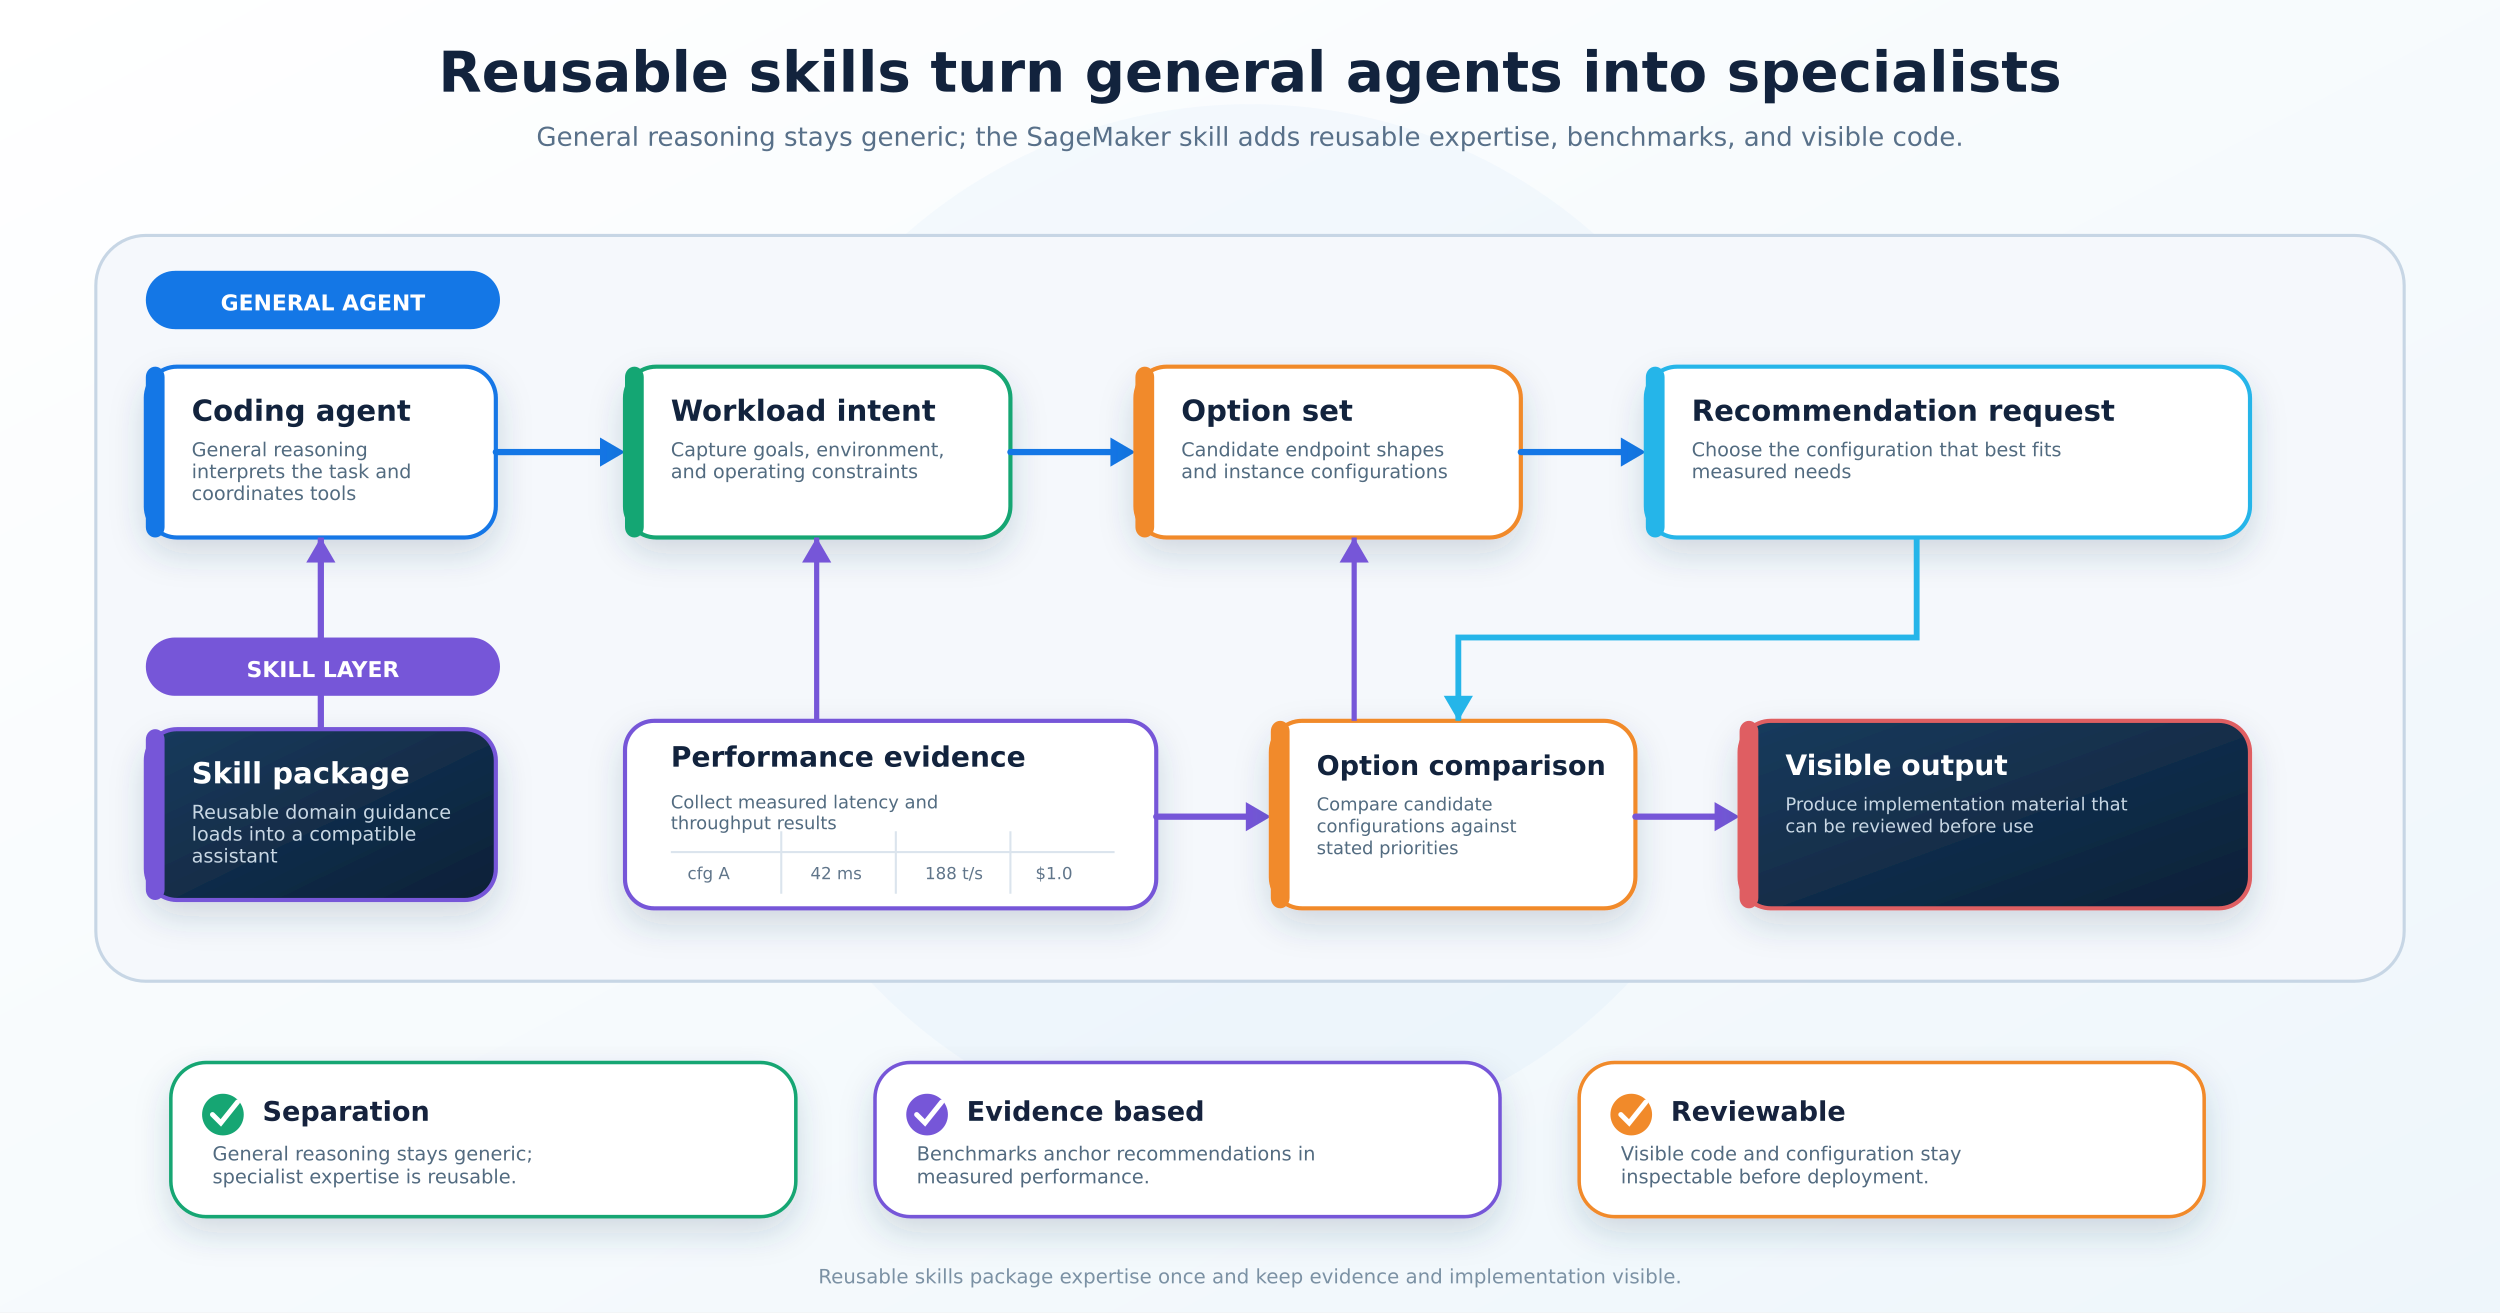
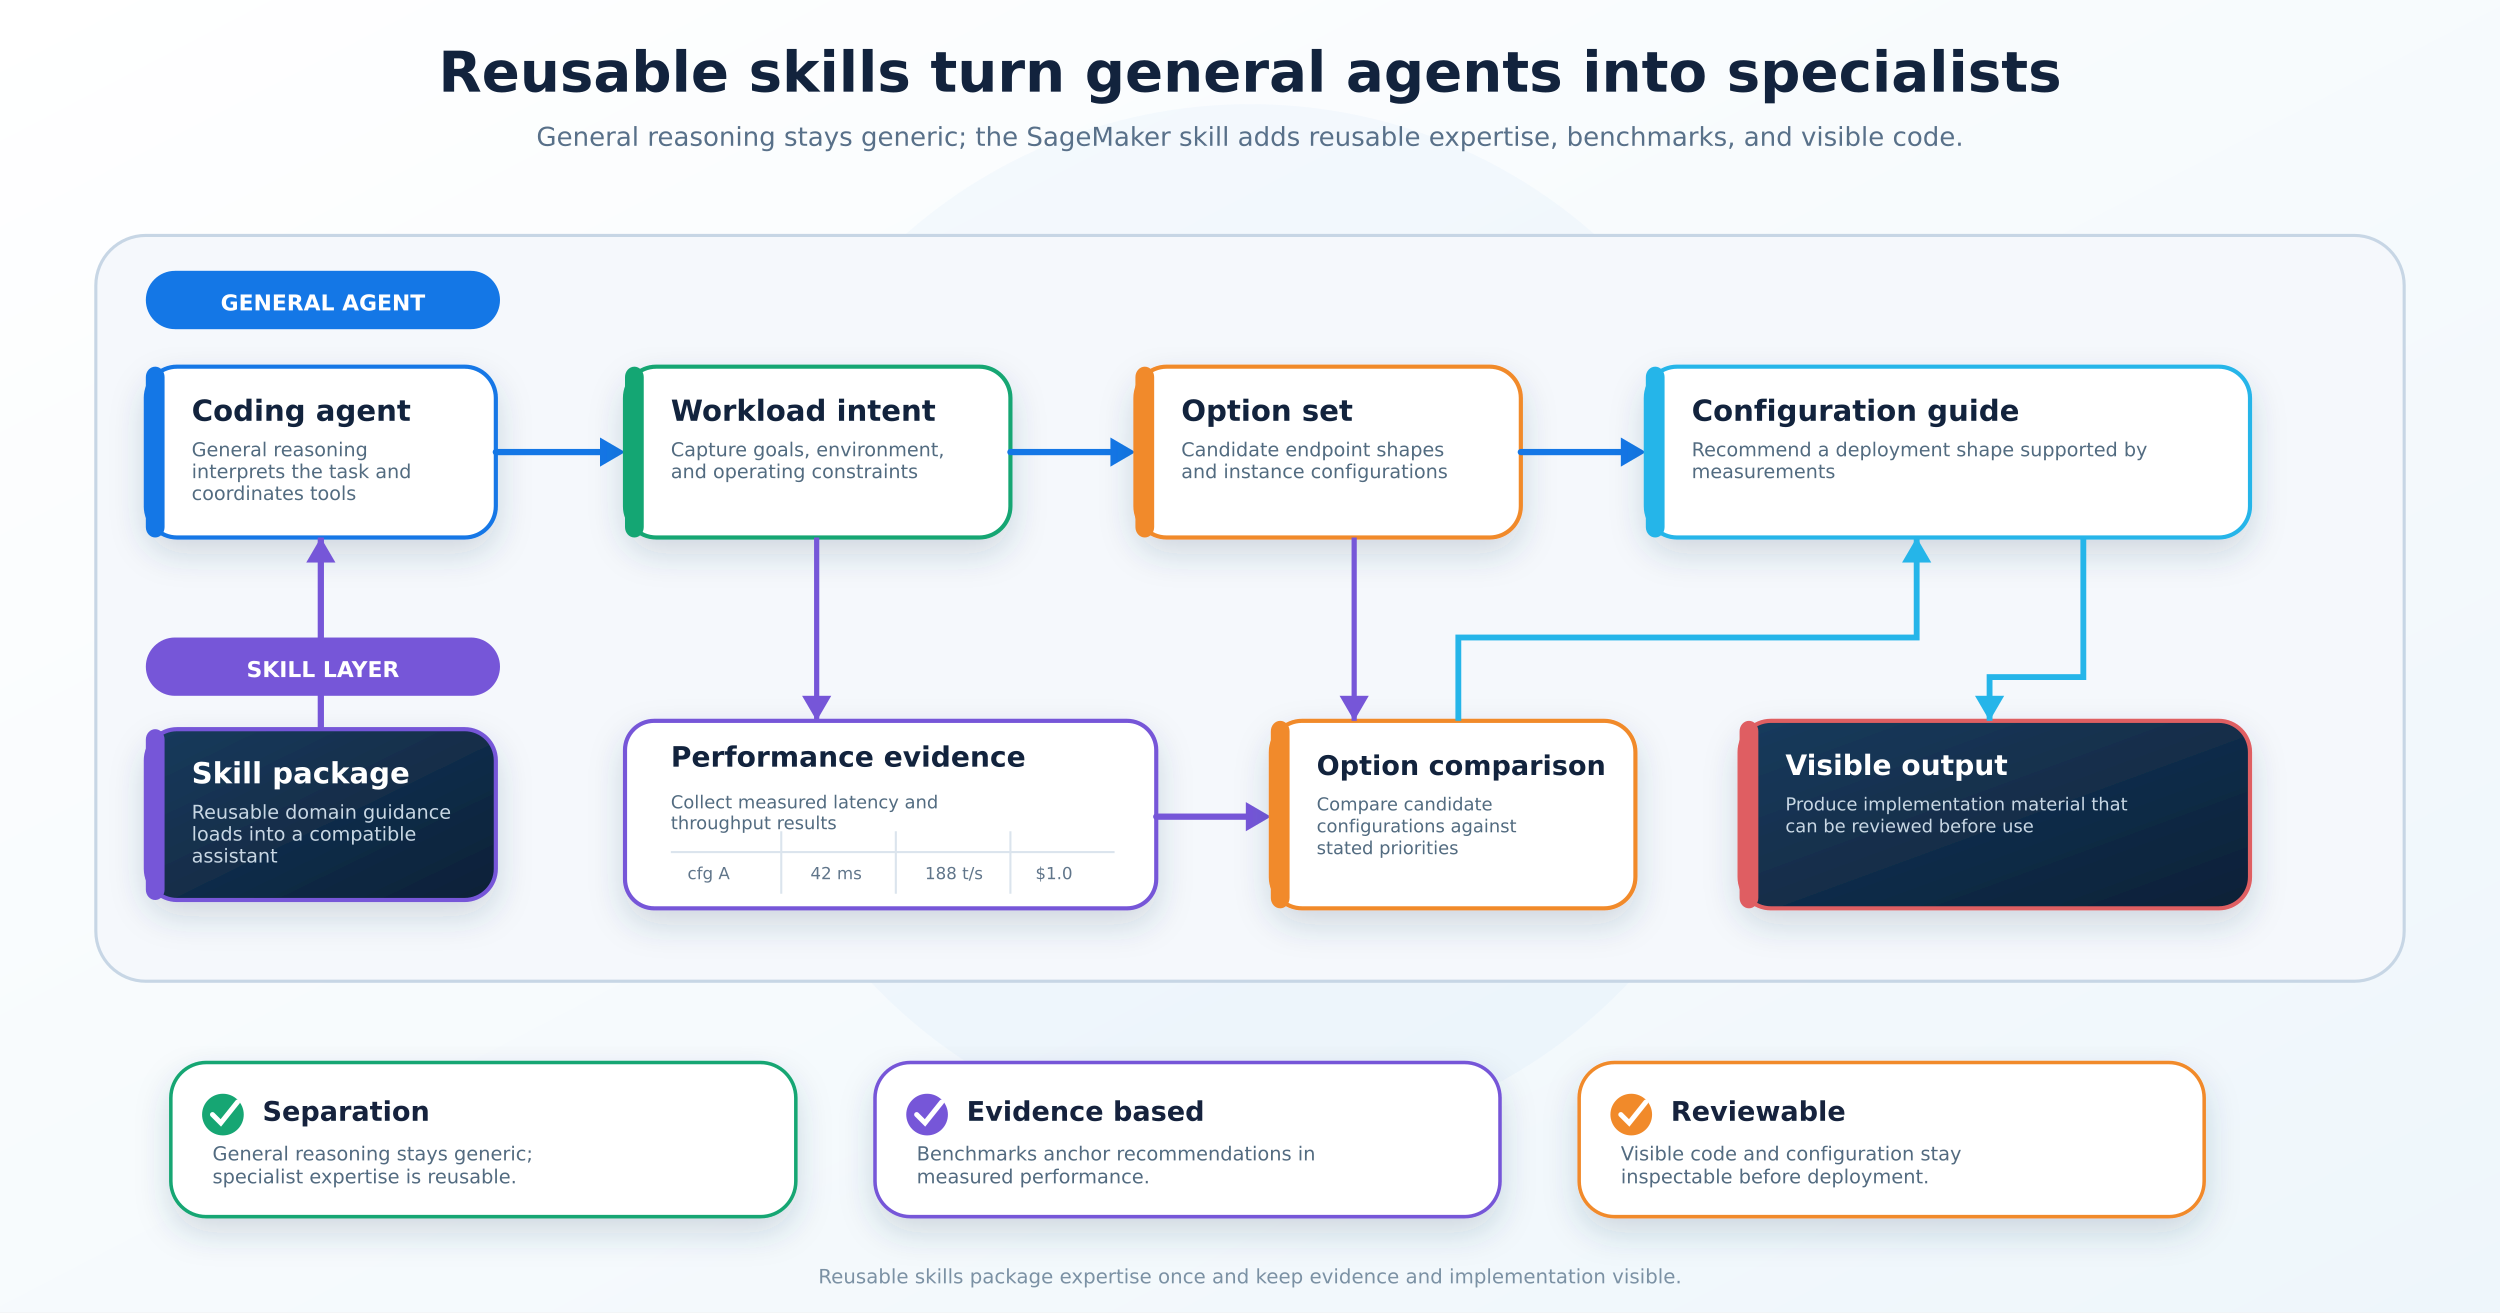
<svg xmlns="http://www.w3.org/2000/svg" width="1200" height="630" viewBox="0 0 1200 630">
  <defs>
    <linearGradient id="bg" x1="0" y1="0" x2="1" y2="1">
      <stop offset="0" stop-color="#ffffff" />
      <stop offset="1" stop-color="#eef6fb" />
    </linearGradient>
    <linearGradient id="panel" x1="0" y1="0" x2="1" y2="1">
      <stop offset="0" stop-color="#ffffff" />
      <stop offset="1" stop-color="#edf5fb" />
    </linearGradient>
    <linearGradient id="dark" x1="0" y1="0" x2="1" y2="1">
      <stop offset="0" stop-color="#193b5d" />
      <stop offset="1" stop-color="#0b2037" />
    </linearGradient>
    <filter id="shadow" x="-20%" y="-20%" width="140%" height="160%">
      <feDropShadow dx="0" dy="7" stdDeviation="8" flood-color="#334f6a" flood-opacity=".18" />
    </filter>
    <marker id="arrow" viewBox="0 0 10 10" refX="9" refY="5" markerWidth="7" markerHeight="7" orient="auto">
      <path d="M0,0 L10,5 L0,10 z" fill="#1477e6" />
    </marker>
    <marker id="arrow2" viewBox="0 0 10 10" refX="9" refY="5" markerWidth="7" markerHeight="7" orient="auto">
      <path d="M0,0 L10,5 L0,10 z" fill="#14a673" />
    </marker>
  </defs>
  <rect width="1200" height="630" fill="url(#bg)" />
  <circle cx="600" cy="300" r="250" fill="#1477e6" opacity=".035" />
  <g font-family="DejaVu Sans, Arial, sans-serif">
    <text x="600" y="44" text-anchor="middle" font-size="27" font-weight="800" fill="#12233d">Reusable skills turn general agents into specialists</text>
    <text x="600" y="70" text-anchor="middle" font-size="12.5" fill="#587089">General reasoning stays generic; the SageMaker skill adds reusable expertise, benchmarks, and visible code.</text>
    <rect x="46" y="113" width="1108" height="358" rx="24" fill="#f5f8fc" stroke="#c7d6e5" stroke-width="1.5" />
    <g>
      <rect x="70" y="130" width="170" height="28" rx="14" fill="#1477e6" />
      <text x="155" y="149" text-anchor="middle" font-size="10.5" font-weight="800" fill="#fff">GENERAL AGENT</text>
    </g>
    <g>
      <rect x="70" y="306" width="170" height="28" rx="14" fill="#7656d8" />
      <text x="155" y="325" text-anchor="middle" font-size="10.5" font-weight="800" fill="#fff">SKILL LAYER</text>
    </g>
    <g>
      <rect x="70" y="176" width="168" height="82" rx="15" fill="#fff" stroke="#1477e6" stroke-width="2" filter="url(#shadow)" />
      <rect x="70" y="176" width="9" height="82" rx="5" fill="#1477e6" />
      <text x="92" y="202" font-size="14" font-weight="800" fill="#12233d">Coding agent</text>
      <text x="92" y="219" font-size="9.2" font-weight="400" fill="#526b80" text-anchor="start">
        <tspan x="92" dy="0">General reasoning</tspan>
        <tspan x="92" dy="10.5">interprets the task and</tspan>
        <tspan x="92" dy="10.5">coordinates tools</tspan>
      </text>
    </g>
    <g>
      <line x1="238" y1="217" x2="288" y2="217" stroke="#1477e6" stroke-width="3" stroke-linecap="round" />
      <polygon points="288,210 300,217 288,224" fill="#1477e6" />
    </g>
    <g>
      <rect x="300" y="176" width="185" height="82" rx="15" fill="#fff" stroke="#14a673" stroke-width="2" filter="url(#shadow)" />
      <rect x="300" y="176" width="9" height="82" rx="5" fill="#14a673" />
      <text x="322" y="202" font-size="14" font-weight="800" fill="#12233d">Workload intent</text>
      <text x="322" y="219" font-size="9.2" font-weight="400" fill="#526b80" text-anchor="start">
        <tspan x="322" dy="0">Capture goals, environment,</tspan>
        <tspan x="322" dy="10.5">and operating constraints</tspan>
      </text>
    </g>
    <g>
      <line x1="485" y1="217" x2="533" y2="217" stroke="#1477e6" stroke-width="3" stroke-linecap="round" />
      <polygon points="533,210 545,217 533,224" fill="#1477e6" />
    </g>
    <g>
      <rect x="545" y="176" width="185" height="82" rx="15" fill="#fff" stroke="#f18a2b" stroke-width="2" filter="url(#shadow)" />
      <rect x="545" y="176" width="9" height="82" rx="5" fill="#f18a2b" />
      <text x="567" y="202" font-size="14" font-weight="800" fill="#12233d">Option set</text>
      <text x="567" y="219" font-size="9.2" font-weight="400" fill="#526b80" text-anchor="start">
        <tspan x="567" dy="0">Candidate endpoint shapes</tspan>
        <tspan x="567" dy="10.5">and instance configurations</tspan>
      </text>
    </g>
    <g>
      <line x1="730" y1="217" x2="778" y2="217" stroke="#1477e6" stroke-width="3" stroke-linecap="round" />
      <polygon points="778,210 790,217 778,224" fill="#1477e6" />
    </g>
    <g>
      <rect x="790" y="176" width="290" height="82" rx="15" fill="#fff" stroke="#25b5e9" stroke-width="2" filter="url(#shadow)" />
      <rect x="790" y="176" width="9" height="82" rx="5" fill="#25b5e9" />
-       <text x="812" y="202" font-size="14" font-weight="800" fill="#12233d">Recommendation request</text>
+       <text x="812" y="202" font-size="14" font-weight="800" fill="#12233d">Configuration guide</text>
      <text x="812" y="219" font-size="9.2" font-weight="400" fill="#526b80" text-anchor="start">
-         <tspan x="812" dy="0">Choose the configuration that best fits</tspan>
-         <tspan x="812" dy="10.5">measured needs</tspan>
+         <tspan x="812" dy="0">Recommend a deployment shape supported by</tspan>
+         <tspan x="812" dy="10.5">measurements</tspan>
      </text>
    </g>
    <g>
      <rect x="70" y="350" width="168" height="82" rx="15" fill="url(#dark)" stroke="#7656d8" stroke-width="2" filter="url(#shadow)" />
      <rect x="70" y="350" width="9" height="82" rx="5" fill="#7656d8" />
      <text x="92" y="376" font-size="14" font-weight="800" fill="#fff">Skill package</text>
      <text x="92" y="393" font-size="9.2" font-weight="400" fill="#c8d7e4" text-anchor="start">
        <tspan x="92" dy="0">Reusable domain guidance</tspan>
        <tspan x="92" dy="10.5">loads into a compatible</tspan>
        <tspan x="92" dy="10.5">assistant</tspan>
      </text>
    </g>
    <path d="M154 350 V258" fill="none" stroke="#7656d8" stroke-width="3" />
    <polygon points="147,270 154,258 161,270" fill="#7656d8" />
    <rect x="300" y="346" width="255" height="90" rx="14" fill="#fff" stroke="#7656d8" stroke-width="2" filter="url(#shadow)" />
    <text x="322" y="368" font-size="13.5" font-weight="800" fill="#12233d">Performance evidence</text>
    <text x="322" y="388" font-size="8.6" font-weight="400" fill="#526b80" text-anchor="start">
      <tspan x="322" dy="0">Collect measured latency and</tspan>
      <tspan x="322" dy="10">throughput results</tspan>
    </text>
    <line x1="322" y1="409" x2="535" y2="409" stroke="#dbe4ed" />
    <line x1="375" y1="399" x2="375" y2="429" stroke="#dbe4ed" />
    <line x1="430" y1="399" x2="430" y2="429" stroke="#dbe4ed" />
    <line x1="485" y1="399" x2="485" y2="429" stroke="#dbe4ed" />
    <text x="330" y="422" font-size="8" fill="#60758a">cfg A</text>
    <text x="389" y="422" font-size="8" fill="#60758a">42 ms</text>
    <text x="444" y="422" font-size="8" fill="#60758a">188 t/s</text>
    <text x="497" y="422" font-size="8" fill="#60758a">$1.0</text>
    <g>
      <line x1="555" y1="392" x2="598" y2="392" stroke="#7656d8" stroke-width="3" stroke-linecap="round" />
      <polygon points="598,385 610,392 598,399" fill="#7656d8" />
    </g>
    <g>
      <rect x="610" y="346" width="175" height="90" rx="15" fill="#fff" stroke="#f18a2b" stroke-width="2" filter="url(#shadow)" />
      <rect x="610" y="346" width="9" height="90" rx="5" fill="#f18a2b" />
      <text x="632" y="372" font-size="13" font-weight="800" fill="#12233d">Option comparison</text>
      <text x="632" y="389" font-size="8.6" font-weight="400" fill="#526b80" text-anchor="start">
        <tspan x="632" dy="0">Compare candidate</tspan>
        <tspan x="632" dy="10.5">configurations against</tspan>
        <tspan x="632" dy="10.5">stated priorities</tspan>
      </text>
    </g>
    <g>
-       <line x1="785" y1="392" x2="823" y2="392" stroke="#7656d8" stroke-width="3" stroke-linecap="round" />
-       <polygon points="823,385 835,392 823,399" fill="#7656d8" />
-     </g>
-     <g>
      <rect x="835" y="346" width="245" height="90" rx="15" fill="url(#dark)" stroke="#df5e62" stroke-width="2" filter="url(#shadow)" />
      <rect x="835" y="346" width="9" height="90" rx="5" fill="#df5e62" />
      <text x="857" y="372" font-size="13.5" font-weight="800" fill="#fff">Visible output</text>
      <text x="857" y="389" font-size="8.6" font-weight="400" fill="#c8d7e4" text-anchor="start">
        <tspan x="857" dy="0">Produce implementation material that</tspan>
        <tspan x="857" dy="10.5">can be reviewed before use</tspan>
      </text>
    </g>
-     <path d="M920 258 V306 H700 V346" fill="none" stroke="#25b5e9" stroke-width="2.8" />
-     <polygon points="693,334 700,346 707,334" fill="#25b5e9" />
-     <path d="M392 346 V258" fill="none" stroke="#7656d8" stroke-width="2.5" />
-     <polygon points="385,270 392,258 399,270" fill="#7656d8" />
-     <path d="M650 346 V258" fill="none" stroke="#7656d8" stroke-width="2.5" />
-     <polygon points="643,270 650,258 657,270" fill="#7656d8" />
+     <path d="M700 346 V306 H920 V258" fill="none" stroke="#25b5e9" stroke-width="2.8" />
+     <polygon points="913,270 920,258 927,270" fill="#25b5e9" />
+     <path d="M392 258 V346" fill="none" stroke="#7656d8" stroke-width="2.5" />
+     <polygon points="385,334 392,346 399,334" fill="#7656d8" />
+     <path d="M650 258 V346" fill="none" stroke="#7656d8" stroke-width="2.5" />
+     <polygon points="643,334 650,346 657,334" fill="#7656d8" />
+     <path d="M1000 258 V325 H955 V346" fill="none" stroke="#25b5e9" stroke-width="2.8" />
+     <polygon points="948,334 955,346 962,334" fill="#25b5e9" />
    <g filter="url(#shadow)">
      <rect x="82" y="510" width="300" height="74" rx="17" fill="#fff" stroke="#14a673" stroke-width="1.7" />
      <circle cx="107" cy="535" r="10" fill="#14a673" />
      <path d="M102,535 l4,4 l8,-10" fill="none" stroke="#fff" stroke-width="2.4" stroke-linecap="round" />
      <text x="126" y="538" font-size="13" font-weight="800" fill="#12233d">Separation</text>
      <text x="102" y="557" font-size="9.3" font-weight="400" fill="#526b80" text-anchor="start">
        <tspan x="102" dy="0">General reasoning stays generic;</tspan>
        <tspan x="102" dy="11">specialist expertise is reusable.</tspan>
      </text>
    </g>
    <g filter="url(#shadow)">
      <rect x="420" y="510" width="300" height="74" rx="17" fill="#fff" stroke="#7656d8" stroke-width="1.7" />
      <circle cx="445" cy="535" r="10" fill="#7656d8" />
      <path d="M440,535 l4,4 l8,-10" fill="none" stroke="#fff" stroke-width="2.4" stroke-linecap="round" />
      <text x="464" y="538" font-size="13" font-weight="800" fill="#12233d">Evidence based</text>
      <text x="440" y="557" font-size="9.3" font-weight="400" fill="#526b80" text-anchor="start">
        <tspan x="440" dy="0">Benchmarks anchor recommendations in</tspan>
        <tspan x="440" dy="11">measured performance.</tspan>
      </text>
    </g>
    <g filter="url(#shadow)">
      <rect x="758" y="510" width="300" height="74" rx="17" fill="#fff" stroke="#f18a2b" stroke-width="1.7" />
      <circle cx="783" cy="535" r="10" fill="#f18a2b" />
      <path d="M778,535 l4,4 l8,-10" fill="none" stroke="#fff" stroke-width="2.4" stroke-linecap="round" />
      <text x="802" y="538" font-size="13" font-weight="800" fill="#12233d">Reviewable</text>
      <text x="778" y="557" font-size="9.3" font-weight="400" fill="#526b80" text-anchor="start">
        <tspan x="778" dy="0">Visible code and configuration stay</tspan>
        <tspan x="778" dy="11">inspectable before deployment.</tspan>
      </text>
    </g>
    <text x="600" y="616" text-anchor="middle" font-size="9.5" fill="#7b91a4">Reusable skills package expertise once and keep evidence and implementation visible.</text>
  </g>
</svg>
